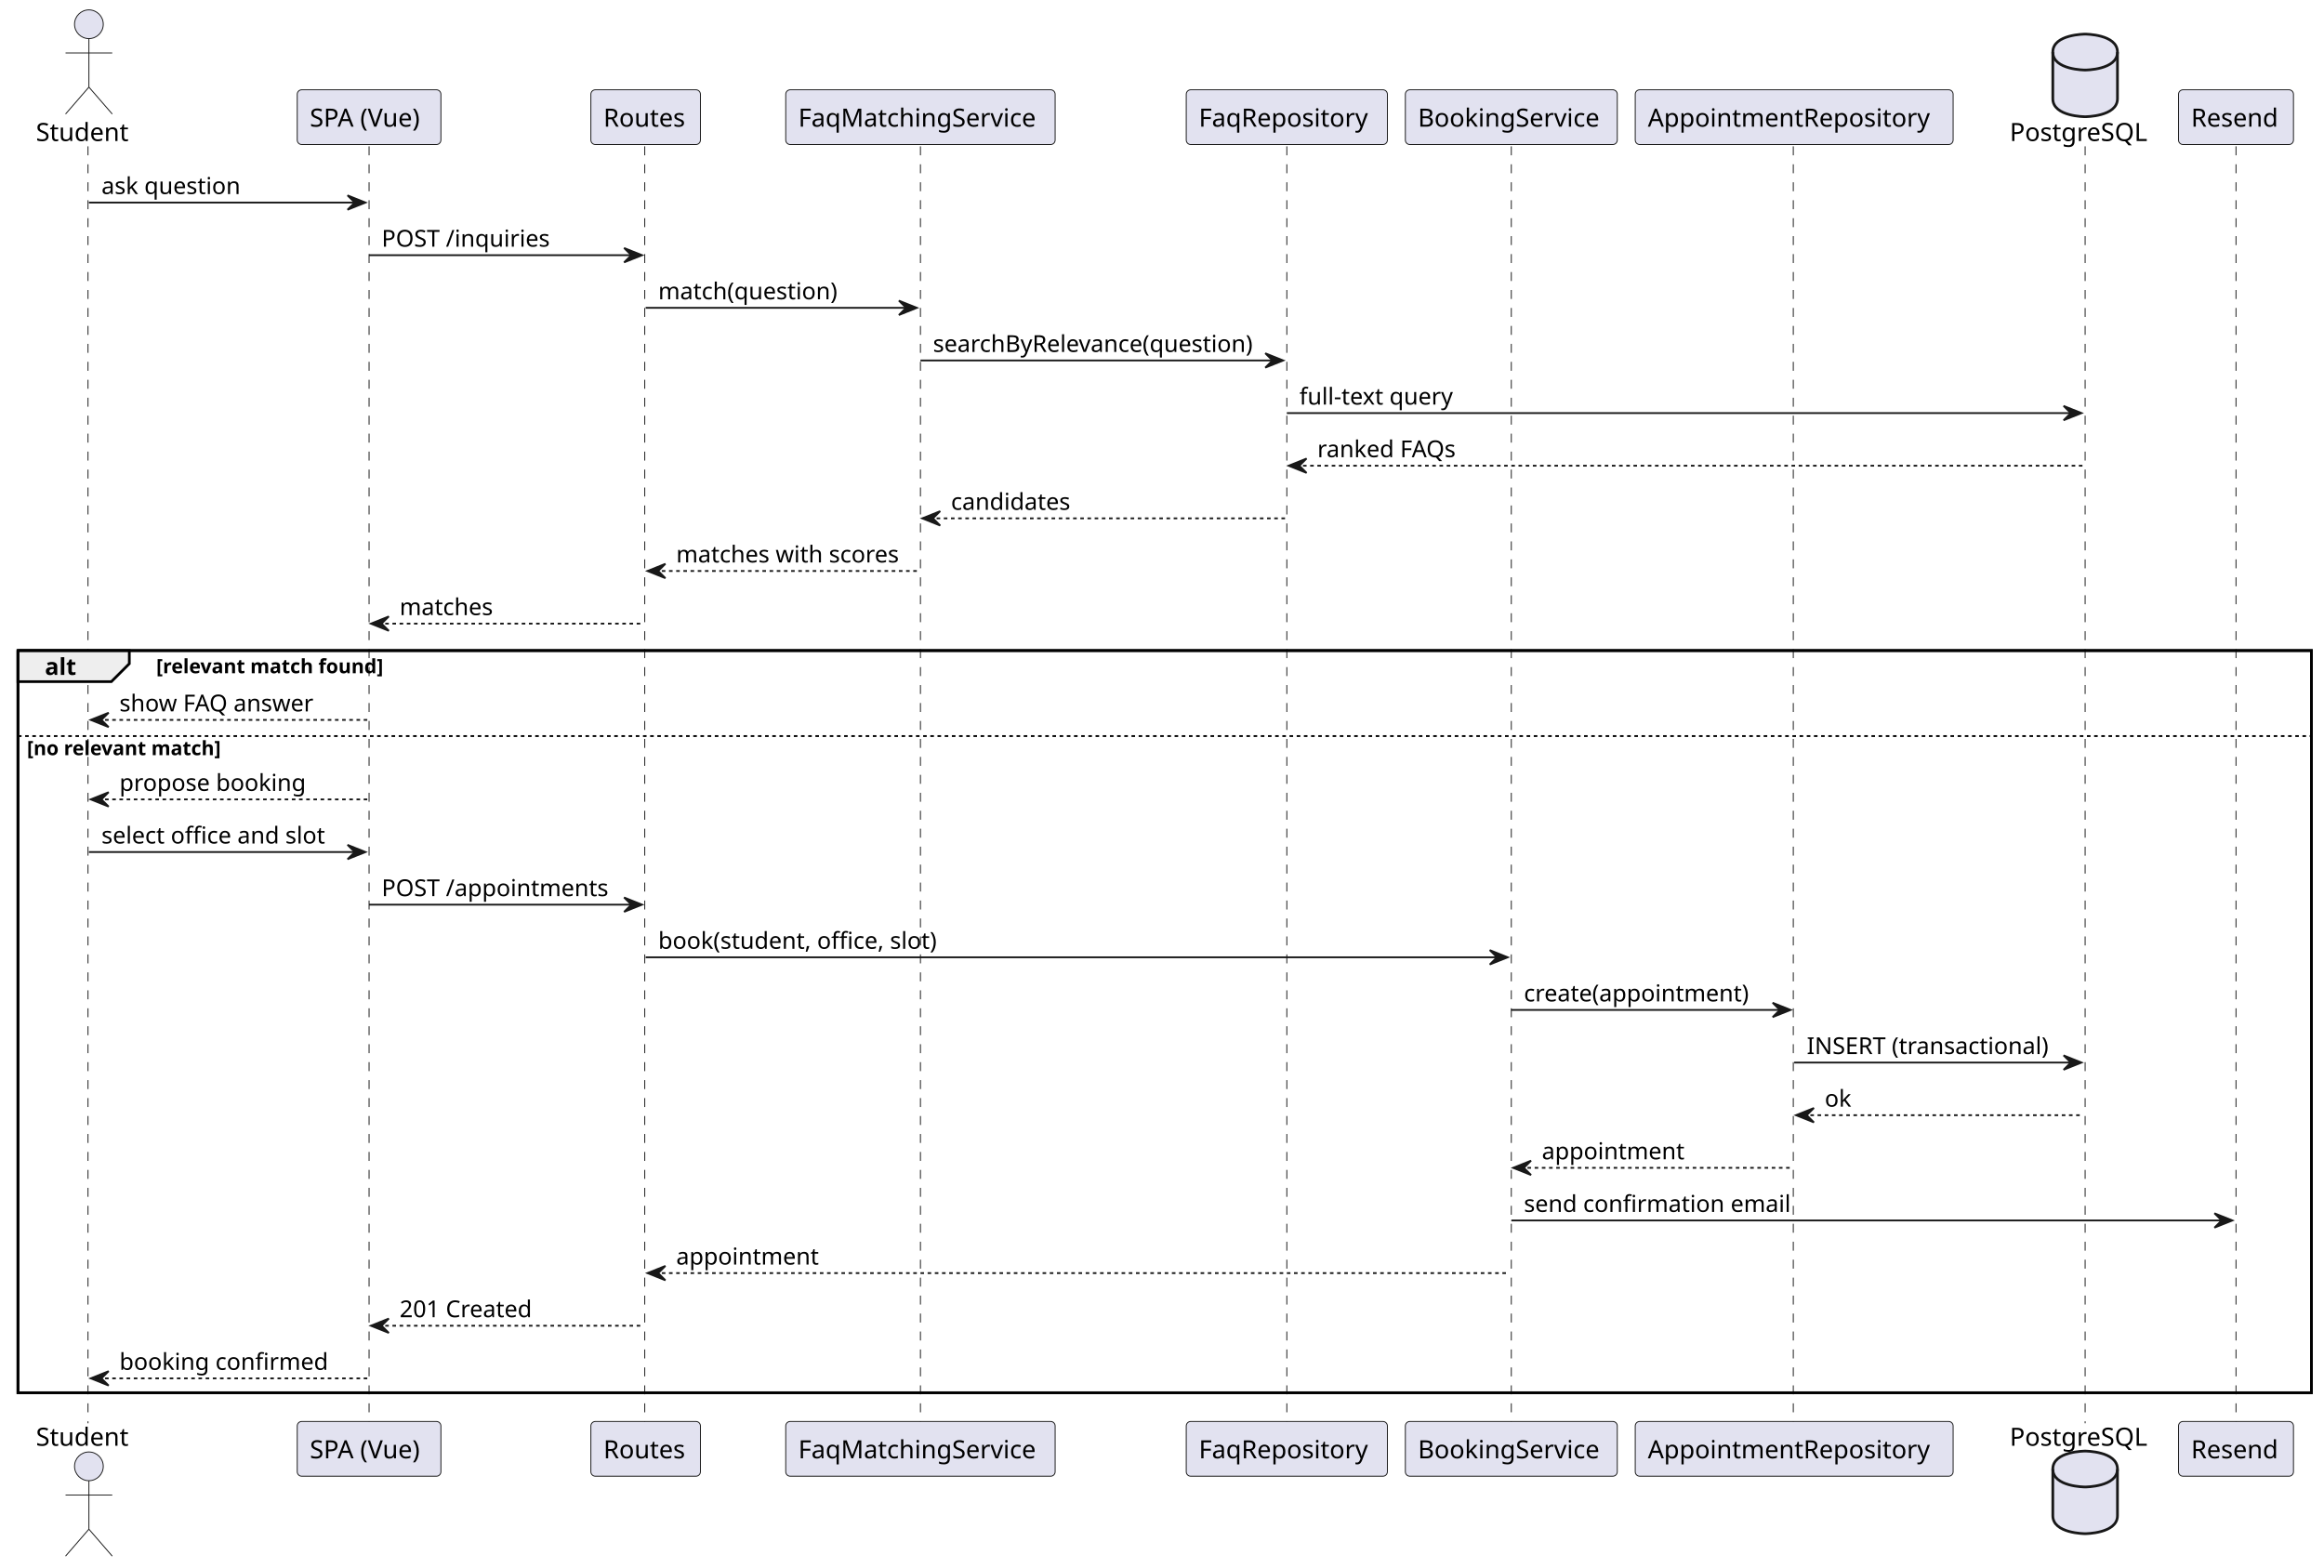
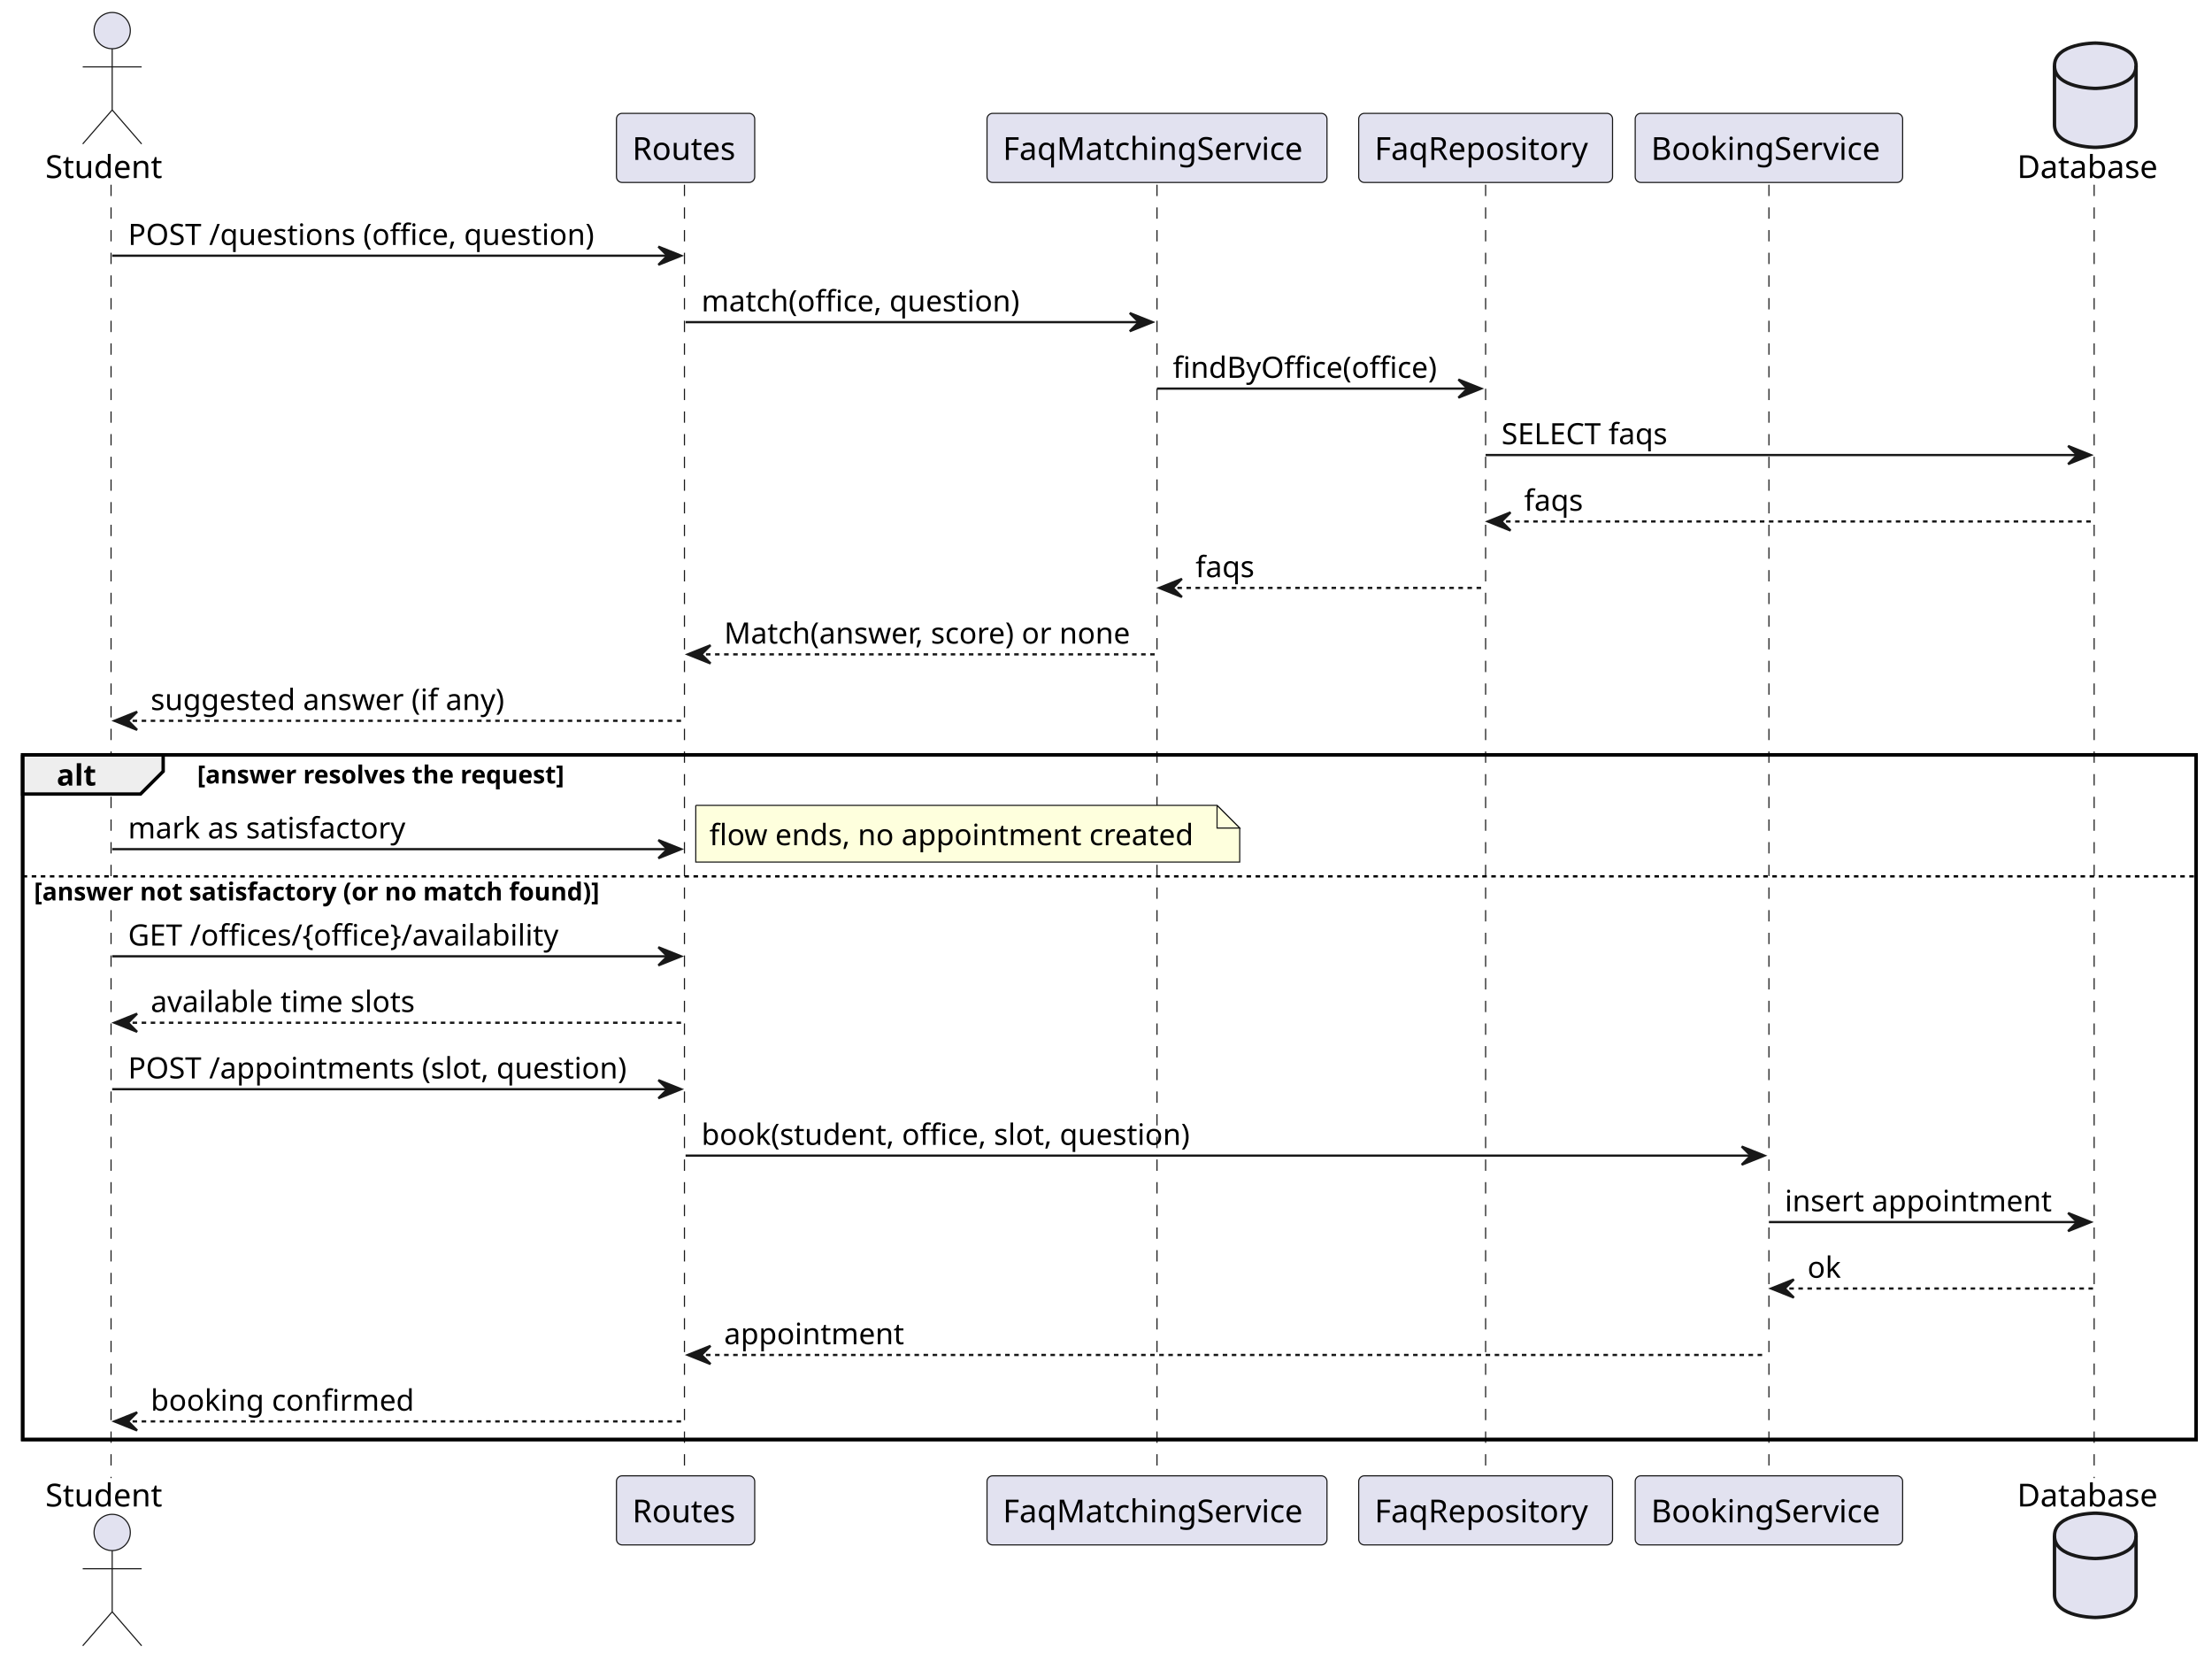
- <svg xmlns="http://www.w3.org/2000/svg" contentStyleType="text/css" height="873px" preserveAspectRatio="none" style="width:1294px;height:873px;background:#FFFFFF;" version="1.1" viewBox="0 0 1294 873" width="1294px" zoomAndPan="magnify">
+ <svg xmlns="http://www.w3.org/2000/svg" contentStyleType="text/css" height="733px" preserveAspectRatio="none" style="width:976px;height:733px;background:#FFFFFF;" version="1.1" viewBox="0 0 976 733" width="976px" zoomAndPan="magnify">
  <defs />
  <g>
-     <rect fill="none" height="413.303" style="stroke:#000000;stroke-width:1.5;" width="1277" x="10" y="362.283" />
-     <line style="stroke:#181818;stroke-width:0.5;stroke-dasharray:5.0,5.0;" x1="49" x2="49" y1="81.488" y2="792.586" />
-     <line style="stroke:#181818;stroke-width:0.5;stroke-dasharray:5.0,5.0;" x1="205.5" x2="205.5" y1="81.488" y2="792.586" />
-     <line style="stroke:#181818;stroke-width:0.5;stroke-dasharray:5.0,5.0;" x1="359" x2="359" y1="81.488" y2="792.586" />
-     <line style="stroke:#181818;stroke-width:0.5;stroke-dasharray:5.0,5.0;" x1="512.5" x2="512.5" y1="81.488" y2="792.586" />
-     <line style="stroke:#181818;stroke-width:0.5;stroke-dasharray:5.0,5.0;" x1="716.5" x2="716.5" y1="81.488" y2="792.586" />
-     <line style="stroke:#181818;stroke-width:0.5;stroke-dasharray:5.0,5.0;" x1="841.5" x2="841.5" y1="81.488" y2="792.586" />
-     <line style="stroke:#181818;stroke-width:0.5;stroke-dasharray:5.0,5.0;" x1="998.5" x2="998.5" y1="81.488" y2="792.586" />
-     <line style="stroke:#181818;stroke-width:0.5;stroke-dasharray:5.0,5.0;" x1="1161" x2="1161" y1="81.488" y2="792.586" />
-     <line style="stroke:#181818;stroke-width:0.5;stroke-dasharray:5.0,5.0;" x1="1245" x2="1245" y1="81.488" y2="792.586" />
+     <rect fill="none" height="302.06" style="stroke:#000000;stroke-width:1.5;" width="959" x="10" y="332.973" />
+     <line style="stroke:#181818;stroke-width:0.5;stroke-dasharray:5.0,5.0;" x1="49" x2="49" y1="81.488" y2="652.033" />
+     <line style="stroke:#181818;stroke-width:0.5;stroke-dasharray:5.0,5.0;" x1="302" x2="302" y1="81.488" y2="652.033" />
+     <line style="stroke:#181818;stroke-width:0.5;stroke-dasharray:5.0,5.0;" x1="510.5" x2="510.5" y1="81.488" y2="652.033" />
+     <line style="stroke:#181818;stroke-width:0.5;stroke-dasharray:5.0,5.0;" x1="655.5" x2="655.5" y1="81.488" y2="652.033" />
+     <line style="stroke:#181818;stroke-width:0.5;stroke-dasharray:5.0,5.0;" x1="780.5" x2="780.5" y1="81.488" y2="652.033" />
+     <line style="stroke:#181818;stroke-width:0.5;stroke-dasharray:5.0,5.0;" x1="924" x2="924" y1="81.488" y2="652.033" />
    <text fill="#000000" font-family="sans-serif" font-size="14" lengthAdjust="spacing" textLength="53" x="20" y="78.535">Student</text>
    <ellipse cx="49.5" cy="13.5" fill="#E2E2F0" rx="8" ry="8" style="stroke:#181818;stroke-width:0.5;" />
    <path d="M49.5,21.5 L49.5,48.5 M36.5,29.5 L62.5,29.5 M49.5,48.5 L36.5,63.5 M49.5,48.5 L62.5,63.5 " fill="none" style="stroke:#181818;stroke-width:0.5;" />
-     <text fill="#000000" font-family="sans-serif" font-size="14" lengthAdjust="spacing" textLength="53" x="20" y="805.121">Student</text>
-     <ellipse cx="49.5" cy="816.574" fill="#E2E2F0" rx="8" ry="8" style="stroke:#181818;stroke-width:0.5;" />
-     <path d="M49.5,824.574 L49.5,851.574 M36.5,832.574 L62.5,832.574 M49.5,851.574 L36.5,866.574 M49.5,851.574 L62.5,866.574 " fill="none" style="stroke:#181818;stroke-width:0.5;" />
-     <rect fill="#E2E2F0" height="30.488" rx="2.5" ry="2.5" style="stroke:#181818;stroke-width:0.5;" width="80" x="165.5" y="50" />
-     <text fill="#000000" font-family="sans-serif" font-size="14" lengthAdjust="spacing" textLength="66" x="172.5" y="70.535">SPA (Vue)</text>
-     <rect fill="#E2E2F0" height="30.488" rx="2.5" ry="2.5" style="stroke:#181818;stroke-width:0.5;" width="80" x="165.5" y="791.586" />
-     <text fill="#000000" font-family="sans-serif" font-size="14" lengthAdjust="spacing" textLength="66" x="172.5" y="812.121">SPA (Vue)</text>
-     <rect fill="#E2E2F0" height="30.488" rx="2.5" ry="2.5" style="stroke:#181818;stroke-width:0.5;" width="61" x="329" y="50" />
-     <text fill="#000000" font-family="sans-serif" font-size="14" lengthAdjust="spacing" textLength="47" x="336" y="70.535">Routes</text>
-     <rect fill="#E2E2F0" height="30.488" rx="2.5" ry="2.5" style="stroke:#181818;stroke-width:0.5;" width="61" x="329" y="791.586" />
-     <text fill="#000000" font-family="sans-serif" font-size="14" lengthAdjust="spacing" textLength="47" x="336" y="812.121">Routes</text>
-     <rect fill="#E2E2F0" height="30.488" rx="2.5" ry="2.5" style="stroke:#181818;stroke-width:0.5;" width="150" x="437.5" y="50" />
-     <text fill="#000000" font-family="sans-serif" font-size="14" lengthAdjust="spacing" textLength="136" x="444.5" y="70.535">FaqMatchingService</text>
-     <rect fill="#E2E2F0" height="30.488" rx="2.5" ry="2.5" style="stroke:#181818;stroke-width:0.5;" width="150" x="437.5" y="791.586" />
-     <text fill="#000000" font-family="sans-serif" font-size="14" lengthAdjust="spacing" textLength="136" x="444.5" y="812.121">FaqMatchingService</text>
-     <rect fill="#E2E2F0" height="30.488" rx="2.5" ry="2.5" style="stroke:#181818;stroke-width:0.5;" width="112" x="660.5" y="50" />
-     <text fill="#000000" font-family="sans-serif" font-size="14" lengthAdjust="spacing" textLength="98" x="667.5" y="70.535">FaqRepository</text>
-     <rect fill="#E2E2F0" height="30.488" rx="2.5" ry="2.5" style="stroke:#181818;stroke-width:0.5;" width="112" x="660.5" y="791.586" />
-     <text fill="#000000" font-family="sans-serif" font-size="14" lengthAdjust="spacing" textLength="98" x="667.5" y="812.121">FaqRepository</text>
-     <rect fill="#E2E2F0" height="30.488" rx="2.5" ry="2.5" style="stroke:#181818;stroke-width:0.5;" width="118" x="782.5" y="50" />
-     <text fill="#000000" font-family="sans-serif" font-size="14" lengthAdjust="spacing" textLength="104" x="789.5" y="70.535">BookingService</text>
-     <rect fill="#E2E2F0" height="30.488" rx="2.5" ry="2.5" style="stroke:#181818;stroke-width:0.5;" width="118" x="782.5" y="791.586" />
-     <text fill="#000000" font-family="sans-serif" font-size="14" lengthAdjust="spacing" textLength="104" x="789.5" y="812.121">BookingService</text>
-     <rect fill="#E2E2F0" height="30.488" rx="2.5" ry="2.5" style="stroke:#181818;stroke-width:0.5;" width="177" x="910.5" y="50" />
-     <text fill="#000000" font-family="sans-serif" font-size="14" lengthAdjust="spacing" textLength="163" x="917.5" y="70.535">AppointmentRepository</text>
-     <rect fill="#E2E2F0" height="30.488" rx="2.5" ry="2.5" style="stroke:#181818;stroke-width:0.5;" width="177" x="910.5" y="791.586" />
-     <text fill="#000000" font-family="sans-serif" font-size="14" lengthAdjust="spacing" textLength="163" x="917.5" y="812.121">AppointmentRepository</text>
-     <text fill="#000000" font-family="sans-serif" font-size="14" lengthAdjust="spacing" textLength="78" x="1119" y="78.535">PostgreSQL</text>
-     <path d="M1143,29 C1143,19 1161,19 1161,19 C1161,19 1179,19 1179,29 L1179,55 C1179,65 1161,65 1161,65 C1161,65 1143,65 1143,55 L1143,29 " fill="#E2E2F0" style="stroke:#181818;stroke-width:1.5;" />
-     <path d="M1143,29 C1143,39 1161,39 1161,39 C1161,39 1179,39 1179,29 " fill="none" style="stroke:#181818;stroke-width:1.5;" />
-     <text fill="#000000" font-family="sans-serif" font-size="14" lengthAdjust="spacing" textLength="78" x="1119" y="805.121">PostgreSQL</text>
-     <path d="M1143,818.074 C1143,808.074 1161,808.074 1161,808.074 C1161,808.074 1179,808.074 1179,818.074 L1179,844.074 C1179,854.074 1161,854.074 1161,854.074 C1161,854.074 1143,854.074 1143,844.074 L1143,818.074 " fill="#E2E2F0" style="stroke:#181818;stroke-width:1.5;" />
-     <path d="M1143,818.074 C1143,828.074 1161,828.074 1161,828.074 C1161,828.074 1179,828.074 1179,818.074 " fill="none" style="stroke:#181818;stroke-width:1.5;" />
-     <rect fill="#E2E2F0" height="30.488" rx="2.5" ry="2.5" style="stroke:#181818;stroke-width:0.5;" width="64" x="1213" y="50" />
-     <text fill="#000000" font-family="sans-serif" font-size="14" lengthAdjust="spacing" textLength="50" x="1220" y="70.535">Resend</text>
-     <rect fill="#E2E2F0" height="30.488" rx="2.5" ry="2.5" style="stroke:#181818;stroke-width:0.5;" width="64" x="1213" y="791.586" />
-     <text fill="#000000" font-family="sans-serif" font-size="14" lengthAdjust="spacing" textLength="50" x="1220" y="812.121">Resend</text>
-     <polygon fill="#181818" points="193.5,108.799,203.5,112.799,193.5,116.799,197.5,112.799" style="stroke:#181818;stroke-width:1.0;" />
-     <line style="stroke:#181818;stroke-width:1.0;" x1="49.5" x2="199.5" y1="112.799" y2="112.799" />
-     <text fill="#000000" font-family="sans-serif" font-size="13" lengthAdjust="spacing" textLength="81" x="56.5" y="108.057">ask question</text>
-     <polygon fill="#181818" points="347.5,138.109,357.5,142.109,347.5,146.109,351.5,142.109" style="stroke:#181818;stroke-width:1.0;" />
-     <line style="stroke:#181818;stroke-width:1.0;" x1="205.5" x2="353.5" y1="142.109" y2="142.109" />
-     <text fill="#000000" font-family="sans-serif" font-size="13" lengthAdjust="spacing" textLength="98" x="212.5" y="137.367">POST /inquiries</text>
-     <polygon fill="#181818" points="500.5,167.42,510.5,171.42,500.5,175.42,504.5,171.42" style="stroke:#181818;stroke-width:1.0;" />
-     <line style="stroke:#181818;stroke-width:1.0;" x1="359.5" x2="506.5" y1="171.42" y2="171.42" />
-     <text fill="#000000" font-family="sans-serif" font-size="13" lengthAdjust="spacing" textLength="102" x="366.5" y="166.678">match(question)</text>
-     <polygon fill="#181818" points="704.5,196.731,714.5,200.731,704.5,204.731,708.5,200.731" style="stroke:#181818;stroke-width:1.0;" />
-     <line style="stroke:#181818;stroke-width:1.0;" x1="512.5" x2="710.5" y1="200.731" y2="200.731" />
-     <text fill="#000000" font-family="sans-serif" font-size="13" lengthAdjust="spacing" textLength="180" x="519.5" y="195.988">searchByRelevance(question)</text>
-     <polygon fill="#181818" points="1149,226.041,1159,230.041,1149,234.041,1153,230.041" style="stroke:#181818;stroke-width:1.0;" />
-     <line style="stroke:#181818;stroke-width:1.0;" x1="716.5" x2="1155" y1="230.041" y2="230.041" />
-     <text fill="#000000" font-family="sans-serif" font-size="13" lengthAdjust="spacing" textLength="93" x="723.5" y="225.299">full-text query</text>
-     <polygon fill="#181818" points="727.5,255.352,717.5,259.352,727.5,263.352,723.5,259.352" style="stroke:#181818;stroke-width:1.0;" />
-     <line style="stroke:#181818;stroke-width:1.0;stroke-dasharray:2.0,2.0;" x1="721.5" x2="1160" y1="259.352" y2="259.352" />
-     <text fill="#000000" font-family="sans-serif" font-size="13" lengthAdjust="spacing" textLength="80" x="733.5" y="254.609">ranked FAQs</text>
-     <polygon fill="#181818" points="523.5,284.662,513.5,288.662,523.5,292.662,519.5,288.662" style="stroke:#181818;stroke-width:1.0;" />
-     <line style="stroke:#181818;stroke-width:1.0;stroke-dasharray:2.0,2.0;" x1="517.5" x2="715.5" y1="288.662" y2="288.662" />
-     <text fill="#000000" font-family="sans-serif" font-size="13" lengthAdjust="spacing" textLength="68" x="529.5" y="283.92">candidates</text>
-     <polygon fill="#181818" points="370.5,313.973,360.5,317.973,370.5,321.973,366.5,317.973" style="stroke:#181818;stroke-width:1.0;" />
-     <line style="stroke:#181818;stroke-width:1.0;stroke-dasharray:2.0,2.0;" x1="364.5" x2="511.5" y1="317.973" y2="317.973" />
-     <text fill="#000000" font-family="sans-serif" font-size="13" lengthAdjust="spacing" textLength="129" x="376.5" y="313.231">matches with scores</text>
-     <polygon fill="#181818" points="216.5,343.283,206.5,347.283,216.5,351.283,212.5,347.283" style="stroke:#181818;stroke-width:1.0;" />
-     <line style="stroke:#181818;stroke-width:1.0;stroke-dasharray:2.0,2.0;" x1="210.5" x2="358.5" y1="347.283" y2="347.283" />
-     <text fill="#000000" font-family="sans-serif" font-size="13" lengthAdjust="spacing" textLength="53" x="222.5" y="342.541">matches</text>
-     <path d="M10,362.283 L72,362.283 L72,369.594 L62,379.594 L10,379.594 L10,362.283 " fill="#EEEEEE" style="stroke:#000000;stroke-width:1.5;" />
-     <rect fill="none" height="413.303" style="stroke:#000000;stroke-width:1.5;" width="1277" x="10" y="362.283" />
-     <text fill="#000000" font-family="sans-serif" font-size="13" font-weight="bold" lengthAdjust="spacing" textLength="17" x="25" y="375.852">alt</text>
-     <text fill="#000000" font-family="sans-serif" font-size="11" font-weight="bold" lengthAdjust="spacing" textLength="128" x="87" y="374.918">[relevant match found]</text>
-     <polygon fill="#181818" points="60.5,396.904,50.5,400.904,60.5,404.904,56.5,400.904" style="stroke:#181818;stroke-width:1.0;" />
-     <line style="stroke:#181818;stroke-width:1.0;stroke-dasharray:2.0,2.0;" x1="54.5" x2="204.5" y1="400.904" y2="400.904" />
-     <text fill="#000000" font-family="sans-serif" font-size="13" lengthAdjust="spacing" textLength="111" x="66.5" y="396.162">show FAQ answer</text>
-     <line style="stroke:#000000;stroke-width:1.0;stroke-dasharray:2.0,2.0;" x1="10" x2="1287" y1="409.904" y2="409.904" />
-     <text fill="#000000" font-family="sans-serif" font-size="11" font-weight="bold" lengthAdjust="spacing" textLength="109" x="15" y="420.539">[no relevant match]</text>
-     <polygon fill="#181818" points="60.5,441.17,50.5,445.17,60.5,449.17,56.5,445.17" style="stroke:#181818;stroke-width:1.0;" />
-     <line style="stroke:#181818;stroke-width:1.0;stroke-dasharray:2.0,2.0;" x1="54.5" x2="204.5" y1="445.17" y2="445.17" />
-     <text fill="#000000" font-family="sans-serif" font-size="13" lengthAdjust="spacing" textLength="107" x="66.5" y="440.428">propose booking</text>
-     <polygon fill="#181818" points="193.5,470.481,203.5,474.481,193.5,478.481,197.5,474.481" style="stroke:#181818;stroke-width:1.0;" />
-     <line style="stroke:#181818;stroke-width:1.0;" x1="49.5" x2="199.5" y1="474.481" y2="474.481" />
-     <text fill="#000000" font-family="sans-serif" font-size="13" lengthAdjust="spacing" textLength="132" x="56.5" y="469.738">select office and slot</text>
-     <polygon fill="#181818" points="347.5,499.791,357.5,503.791,347.5,507.791,351.5,503.791" style="stroke:#181818;stroke-width:1.0;" />
-     <line style="stroke:#181818;stroke-width:1.0;" x1="205.5" x2="353.5" y1="503.791" y2="503.791" />
-     <text fill="#000000" font-family="sans-serif" font-size="13" lengthAdjust="spacing" textLength="130" x="212.5" y="499.049">POST /appointments</text>
-     <polygon fill="#181818" points="829.5,529.102,839.5,533.102,829.5,537.102,833.5,533.102" style="stroke:#181818;stroke-width:1.0;" />
-     <line style="stroke:#181818;stroke-width:1.0;" x1="359.5" x2="835.5" y1="533.102" y2="533.102" />
-     <text fill="#000000" font-family="sans-serif" font-size="13" lengthAdjust="spacing" textLength="164" x="366.5" y="528.359">book(student, office, slot)</text>
-     <polygon fill="#181818" points="987,558.412,997,562.412,987,566.412,991,562.412" style="stroke:#181818;stroke-width:1.0;" />
-     <line style="stroke:#181818;stroke-width:1.0;" x1="841.5" x2="993" y1="562.412" y2="562.412" />
-     <text fill="#000000" font-family="sans-serif" font-size="13" lengthAdjust="spacing" textLength="126" x="848.5" y="557.67">create(appointment)</text>
-     <polygon fill="#181818" points="1149,587.723,1159,591.723,1149,595.723,1153,591.723" style="stroke:#181818;stroke-width:1.0;" />
-     <line style="stroke:#181818;stroke-width:1.0;" x1="999" x2="1155" y1="591.723" y2="591.723" />
-     <text fill="#000000" font-family="sans-serif" font-size="13" lengthAdjust="spacing" textLength="138" x="1006" y="586.981">INSERT (transactional)</text>
-     <polygon fill="#181818" points="1010,617.033,1000,621.033,1010,625.033,1006,621.033" style="stroke:#181818;stroke-width:1.0;" />
-     <line style="stroke:#181818;stroke-width:1.0;stroke-dasharray:2.0,2.0;" x1="1004" x2="1160" y1="621.033" y2="621.033" />
-     <text fill="#000000" font-family="sans-serif" font-size="13" lengthAdjust="spacing" textLength="16" x="1016" y="616.291">ok</text>
-     <polygon fill="#181818" points="852.5,646.344,842.5,650.344,852.5,654.344,848.5,650.344" style="stroke:#181818;stroke-width:1.0;" />
-     <line style="stroke:#181818;stroke-width:1.0;stroke-dasharray:2.0,2.0;" x1="846.5" x2="998" y1="650.344" y2="650.344" />
-     <text fill="#000000" font-family="sans-serif" font-size="13" lengthAdjust="spacing" textLength="80" x="858.5" y="645.602">appointment</text>
-     <polygon fill="#181818" points="1233,675.654,1243,679.654,1233,683.654,1237,679.654" style="stroke:#181818;stroke-width:1.0;" />
-     <line style="stroke:#181818;stroke-width:1.0;" x1="841.5" x2="1239" y1="679.654" y2="679.654" />
-     <text fill="#000000" font-family="sans-serif" font-size="13" lengthAdjust="spacing" textLength="153" x="848.5" y="674.912">send confirmation email</text>
-     <polygon fill="#181818" points="370.5,704.965,360.5,708.965,370.5,712.965,366.5,708.965" style="stroke:#181818;stroke-width:1.0;" />
-     <line style="stroke:#181818;stroke-width:1.0;stroke-dasharray:2.0,2.0;" x1="364.5" x2="840.5" y1="708.965" y2="708.965" />
-     <text fill="#000000" font-family="sans-serif" font-size="13" lengthAdjust="spacing" textLength="80" x="376.5" y="704.223">appointment</text>
-     <polygon fill="#181818" points="216.5,734.275,206.5,738.275,216.5,742.275,212.5,738.275" style="stroke:#181818;stroke-width:1.0;" />
-     <line style="stroke:#181818;stroke-width:1.0;stroke-dasharray:2.0,2.0;" x1="210.5" x2="358.5" y1="738.275" y2="738.275" />
-     <text fill="#000000" font-family="sans-serif" font-size="13" lengthAdjust="spacing" textLength="76" x="222.5" y="733.533">201 Created</text>
-     <polygon fill="#181818" points="60.5,763.586,50.5,767.586,60.5,771.586,56.5,767.586" style="stroke:#181818;stroke-width:1.0;" />
-     <line style="stroke:#181818;stroke-width:1.0;stroke-dasharray:2.0,2.0;" x1="54.5" x2="204.5" y1="767.586" y2="767.586" />
-     <text fill="#000000" font-family="sans-serif" font-size="13" lengthAdjust="spacing" textLength="120" x="66.5" y="762.844">booking confirmed</text>
+     <text fill="#000000" font-family="sans-serif" font-size="14" lengthAdjust="spacing" textLength="53" x="20" y="664.568">Student</text>
+     <ellipse cx="49.5" cy="676.021" fill="#E2E2F0" rx="8" ry="8" style="stroke:#181818;stroke-width:0.5;" />
+     <path d="M49.5,684.021 L49.5,711.021 M36.5,692.021 L62.5,692.021 M49.5,711.021 L36.5,726.021 M49.5,711.021 L62.5,726.021 " fill="none" style="stroke:#181818;stroke-width:0.5;" />
+     <rect fill="#E2E2F0" height="30.488" rx="2.5" ry="2.5" style="stroke:#181818;stroke-width:0.5;" width="61" x="272" y="50" />
+     <text fill="#000000" font-family="sans-serif" font-size="14" lengthAdjust="spacing" textLength="47" x="279" y="70.535">Routes</text>
+     <rect fill="#E2E2F0" height="30.488" rx="2.5" ry="2.5" style="stroke:#181818;stroke-width:0.5;" width="61" x="272" y="651.033" />
+     <text fill="#000000" font-family="sans-serif" font-size="14" lengthAdjust="spacing" textLength="47" x="279" y="671.568">Routes</text>
+     <rect fill="#E2E2F0" height="30.488" rx="2.5" ry="2.5" style="stroke:#181818;stroke-width:0.5;" width="150" x="435.5" y="50" />
+     <text fill="#000000" font-family="sans-serif" font-size="14" lengthAdjust="spacing" textLength="136" x="442.5" y="70.535">FaqMatchingService</text>
+     <rect fill="#E2E2F0" height="30.488" rx="2.5" ry="2.5" style="stroke:#181818;stroke-width:0.5;" width="150" x="435.5" y="651.033" />
+     <text fill="#000000" font-family="sans-serif" font-size="14" lengthAdjust="spacing" textLength="136" x="442.5" y="671.568">FaqMatchingService</text>
+     <rect fill="#E2E2F0" height="30.488" rx="2.5" ry="2.5" style="stroke:#181818;stroke-width:0.5;" width="112" x="599.5" y="50" />
+     <text fill="#000000" font-family="sans-serif" font-size="14" lengthAdjust="spacing" textLength="98" x="606.5" y="70.535">FaqRepository</text>
+     <rect fill="#E2E2F0" height="30.488" rx="2.5" ry="2.5" style="stroke:#181818;stroke-width:0.5;" width="112" x="599.5" y="651.033" />
+     <text fill="#000000" font-family="sans-serif" font-size="14" lengthAdjust="spacing" textLength="98" x="606.5" y="671.568">FaqRepository</text>
+     <rect fill="#E2E2F0" height="30.488" rx="2.5" ry="2.5" style="stroke:#181818;stroke-width:0.5;" width="118" x="721.5" y="50" />
+     <text fill="#000000" font-family="sans-serif" font-size="14" lengthAdjust="spacing" textLength="104" x="728.5" y="70.535">BookingService</text>
+     <rect fill="#E2E2F0" height="30.488" rx="2.5" ry="2.5" style="stroke:#181818;stroke-width:0.5;" width="118" x="721.5" y="651.033" />
+     <text fill="#000000" font-family="sans-serif" font-size="14" lengthAdjust="spacing" textLength="104" x="728.5" y="671.568">BookingService</text>
+     <text fill="#000000" font-family="sans-serif" font-size="14" lengthAdjust="spacing" textLength="63" x="890" y="78.535">Database</text>
+     <path d="M906.5,29 C906.5,19 924.5,19 924.5,19 C924.5,19 942.5,19 942.5,29 L942.5,55 C942.5,65 924.5,65 924.5,65 C924.5,65 906.5,65 906.5,55 L906.5,29 " fill="#E2E2F0" style="stroke:#181818;stroke-width:1.5;" />
+     <path d="M906.5,29 C906.5,39 924.5,39 924.5,39 C924.5,39 942.5,39 942.5,29 " fill="none" style="stroke:#181818;stroke-width:1.5;" />
+     <text fill="#000000" font-family="sans-serif" font-size="14" lengthAdjust="spacing" textLength="63" x="890" y="664.568">Database</text>
+     <path d="M906.5,677.521 C906.5,667.521 924.5,667.521 924.5,667.521 C924.5,667.521 942.5,667.521 942.5,677.521 L942.5,703.521 C942.5,713.521 924.5,713.521 924.5,713.521 C924.5,713.521 906.5,713.521 906.5,703.521 L906.5,677.521 " fill="#E2E2F0" style="stroke:#181818;stroke-width:1.5;" />
+     <path d="M906.5,677.521 C906.5,687.521 924.5,687.521 924.5,687.521 C924.5,687.521 942.5,687.521 942.5,677.521 " fill="none" style="stroke:#181818;stroke-width:1.5;" />
+     <polygon fill="#181818" points="290.5,108.799,300.5,112.799,290.5,116.799,294.5,112.799" style="stroke:#181818;stroke-width:1.0;" />
+     <line style="stroke:#181818;stroke-width:1.0;" x1="49.5" x2="296.5" y1="112.799" y2="112.799" />
+     <text fill="#000000" font-family="sans-serif" font-size="13" lengthAdjust="spacing" textLength="216" x="56.5" y="108.057">POST /questions (office, question)</text>
+     <polygon fill="#181818" points="498.5,138.109,508.5,142.109,498.5,146.109,502.5,142.109" style="stroke:#181818;stroke-width:1.0;" />
+     <line style="stroke:#181818;stroke-width:1.0;" x1="302.5" x2="504.5" y1="142.109" y2="142.109" />
+     <text fill="#000000" font-family="sans-serif" font-size="13" lengthAdjust="spacing" textLength="146" x="309.5" y="137.367">match(office, question)</text>
+     <polygon fill="#181818" points="643.5,167.42,653.5,171.42,643.5,175.42,647.5,171.42" style="stroke:#181818;stroke-width:1.0;" />
+     <line style="stroke:#181818;stroke-width:1.0;" x1="510.5" x2="649.5" y1="171.42" y2="171.42" />
+     <text fill="#000000" font-family="sans-serif" font-size="13" lengthAdjust="spacing" textLength="121" x="517.5" y="166.678">findByOffice(office)</text>
+     <polygon fill="#181818" points="912.5,196.731,922.5,200.731,912.5,204.731,916.5,200.731" style="stroke:#181818;stroke-width:1.0;" />
+     <line style="stroke:#181818;stroke-width:1.0;" x1="655.5" x2="918.5" y1="200.731" y2="200.731" />
+     <text fill="#000000" font-family="sans-serif" font-size="13" lengthAdjust="spacing" textLength="76" x="662.5" y="195.988">SELECT faqs</text>
+     <polygon fill="#181818" points="666.5,226.041,656.5,230.041,666.5,234.041,662.5,230.041" style="stroke:#181818;stroke-width:1.0;" />
+     <line style="stroke:#181818;stroke-width:1.0;stroke-dasharray:2.0,2.0;" x1="660.5" x2="923.5" y1="230.041" y2="230.041" />
+     <text fill="#000000" font-family="sans-serif" font-size="13" lengthAdjust="spacing" textLength="27" x="672.5" y="225.299">faqs</text>
+     <polygon fill="#181818" points="521.5,255.352,511.5,259.352,521.5,263.352,517.5,259.352" style="stroke:#181818;stroke-width:1.0;" />
+     <line style="stroke:#181818;stroke-width:1.0;stroke-dasharray:2.0,2.0;" x1="515.5" x2="654.5" y1="259.352" y2="259.352" />
+     <text fill="#000000" font-family="sans-serif" font-size="13" lengthAdjust="spacing" textLength="27" x="527.5" y="254.609">faqs</text>
+     <polygon fill="#181818" points="313.5,284.662,303.5,288.662,313.5,292.662,309.5,288.662" style="stroke:#181818;stroke-width:1.0;" />
+     <line style="stroke:#181818;stroke-width:1.0;stroke-dasharray:2.0,2.0;" x1="307.5" x2="509.5" y1="288.662" y2="288.662" />
+     <text fill="#000000" font-family="sans-serif" font-size="13" lengthAdjust="spacing" textLength="184" x="319.5" y="283.92">Match(answer, score) or none</text>
+     <polygon fill="#181818" points="60.5,313.973,50.5,317.973,60.5,321.973,56.5,317.973" style="stroke:#181818;stroke-width:1.0;" />
+     <line style="stroke:#181818;stroke-width:1.0;stroke-dasharray:2.0,2.0;" x1="54.5" x2="301.5" y1="317.973" y2="317.973" />
+     <text fill="#000000" font-family="sans-serif" font-size="13" lengthAdjust="spacing" textLength="160" x="66.5" y="313.231">suggested answer (if any)</text>
+     <path d="M10,332.973 L72,332.973 L72,340.283 L62,350.283 L10,350.283 L10,332.973 " fill="#EEEEEE" style="stroke:#000000;stroke-width:1.5;" />
+     <rect fill="none" height="302.06" style="stroke:#000000;stroke-width:1.5;" width="959" x="10" y="332.973" />
+     <text fill="#000000" font-family="sans-serif" font-size="13" font-weight="bold" lengthAdjust="spacing" textLength="17" x="25" y="346.541">alt</text>
+     <text fill="#000000" font-family="sans-serif" font-size="11" font-weight="bold" lengthAdjust="spacing" textLength="164" x="87" y="345.607">[answer resolves the request]</text>
+     <polygon fill="#181818" points="290.5,370.594,300.5,374.594,290.5,378.594,294.5,374.594" style="stroke:#181818;stroke-width:1.0;" />
+     <line style="stroke:#181818;stroke-width:1.0;" x1="49.5" x2="296.5" y1="374.594" y2="374.594" />
+     <text fill="#000000" font-family="sans-serif" font-size="13" lengthAdjust="spacing" textLength="128" x="56.5" y="369.852">mark as satisfactory</text>
+     <path d="M307,355.283 L307,380.283 L547,380.283 L547,365.283 L537,355.283 L307,355.283 " fill="#FEFFDD" style="stroke:#181818;stroke-width:0.5;" />
+     <path d="M537,355.283 L537,365.283 L547,365.283 L537,355.283 " fill="#FEFFDD" style="stroke:#181818;stroke-width:0.5;" />
+     <text fill="#000000" font-family="sans-serif" font-size="13" lengthAdjust="spacing" textLength="219" x="313" y="372.852">flow ends, no appointment created</text>
+     <line style="stroke:#000000;stroke-width:1.0;stroke-dasharray:2.0,2.0;" x1="10" x2="969" y1="386.594" y2="386.594" />
+     <text fill="#000000" font-family="sans-serif" font-size="11" font-weight="bold" lengthAdjust="spacing" textLength="255" x="15" y="397.228">[answer not satisfactory (or no match found)]</text>
+     <polygon fill="#181818" points="290.5,417.859,300.5,421.859,290.5,425.859,294.5,421.859" style="stroke:#181818;stroke-width:1.0;" />
+     <line style="stroke:#181818;stroke-width:1.0;" x1="49.5" x2="296.5" y1="421.859" y2="421.859" />
+     <text fill="#000000" font-family="sans-serif" font-size="13" lengthAdjust="spacing" textLength="204" x="56.5" y="417.117">GET /offices/{office}/availability</text>
+     <polygon fill="#181818" points="60.5,447.17,50.5,451.17,60.5,455.17,56.5,451.17" style="stroke:#181818;stroke-width:1.0;" />
+     <line style="stroke:#181818;stroke-width:1.0;stroke-dasharray:2.0,2.0;" x1="54.5" x2="301.5" y1="451.17" y2="451.17" />
+     <text fill="#000000" font-family="sans-serif" font-size="13" lengthAdjust="spacing" textLength="122" x="66.5" y="446.428">available time slots</text>
+     <polygon fill="#181818" points="290.5,476.481,300.5,480.481,290.5,484.481,294.5,480.481" style="stroke:#181818;stroke-width:1.0;" />
+     <line style="stroke:#181818;stroke-width:1.0;" x1="49.5" x2="296.5" y1="480.481" y2="480.481" />
+     <text fill="#000000" font-family="sans-serif" font-size="13" lengthAdjust="spacing" textLength="229" x="56.5" y="475.738">POST /appointments (slot, question)</text>
+     <polygon fill="#181818" points="768.5,505.791,778.5,509.791,768.5,513.791,772.5,509.791" style="stroke:#181818;stroke-width:1.0;" />
+     <line style="stroke:#181818;stroke-width:1.0;" x1="302.5" x2="774.5" y1="509.791" y2="509.791" />
+     <text fill="#000000" font-family="sans-serif" font-size="13" lengthAdjust="spacing" textLength="227" x="309.5" y="505.049">book(student, office, slot, question)</text>
+     <polygon fill="#181818" points="912.5,535.102,922.5,539.102,912.5,543.102,916.5,539.102" style="stroke:#181818;stroke-width:1.0;" />
+     <line style="stroke:#181818;stroke-width:1.0;" x1="780.5" x2="918.5" y1="539.102" y2="539.102" />
+     <text fill="#000000" font-family="sans-serif" font-size="13" lengthAdjust="spacing" textLength="120" x="787.5" y="534.359">insert appointment</text>
+     <polygon fill="#181818" points="791.5,564.412,781.5,568.412,791.5,572.412,787.5,568.412" style="stroke:#181818;stroke-width:1.0;" />
+     <line style="stroke:#181818;stroke-width:1.0;stroke-dasharray:2.0,2.0;" x1="785.5" x2="923.5" y1="568.412" y2="568.412" />
+     <text fill="#000000" font-family="sans-serif" font-size="13" lengthAdjust="spacing" textLength="16" x="797.5" y="563.67">ok</text>
+     <polygon fill="#181818" points="313.5,593.723,303.5,597.723,313.5,601.723,309.5,597.723" style="stroke:#181818;stroke-width:1.0;" />
+     <line style="stroke:#181818;stroke-width:1.0;stroke-dasharray:2.0,2.0;" x1="307.5" x2="779.5" y1="597.723" y2="597.723" />
+     <text fill="#000000" font-family="sans-serif" font-size="13" lengthAdjust="spacing" textLength="80" x="319.5" y="592.981">appointment</text>
+     <polygon fill="#181818" points="60.5,623.033,50.5,627.033,60.5,631.033,56.5,627.033" style="stroke:#181818;stroke-width:1.0;" />
+     <line style="stroke:#181818;stroke-width:1.0;stroke-dasharray:2.0,2.0;" x1="54.5" x2="301.5" y1="627.033" y2="627.033" />
+     <text fill="#000000" font-family="sans-serif" font-size="13" lengthAdjust="spacing" textLength="120" x="66.5" y="622.291">booking confirmed</text>
  </g>
</svg>
